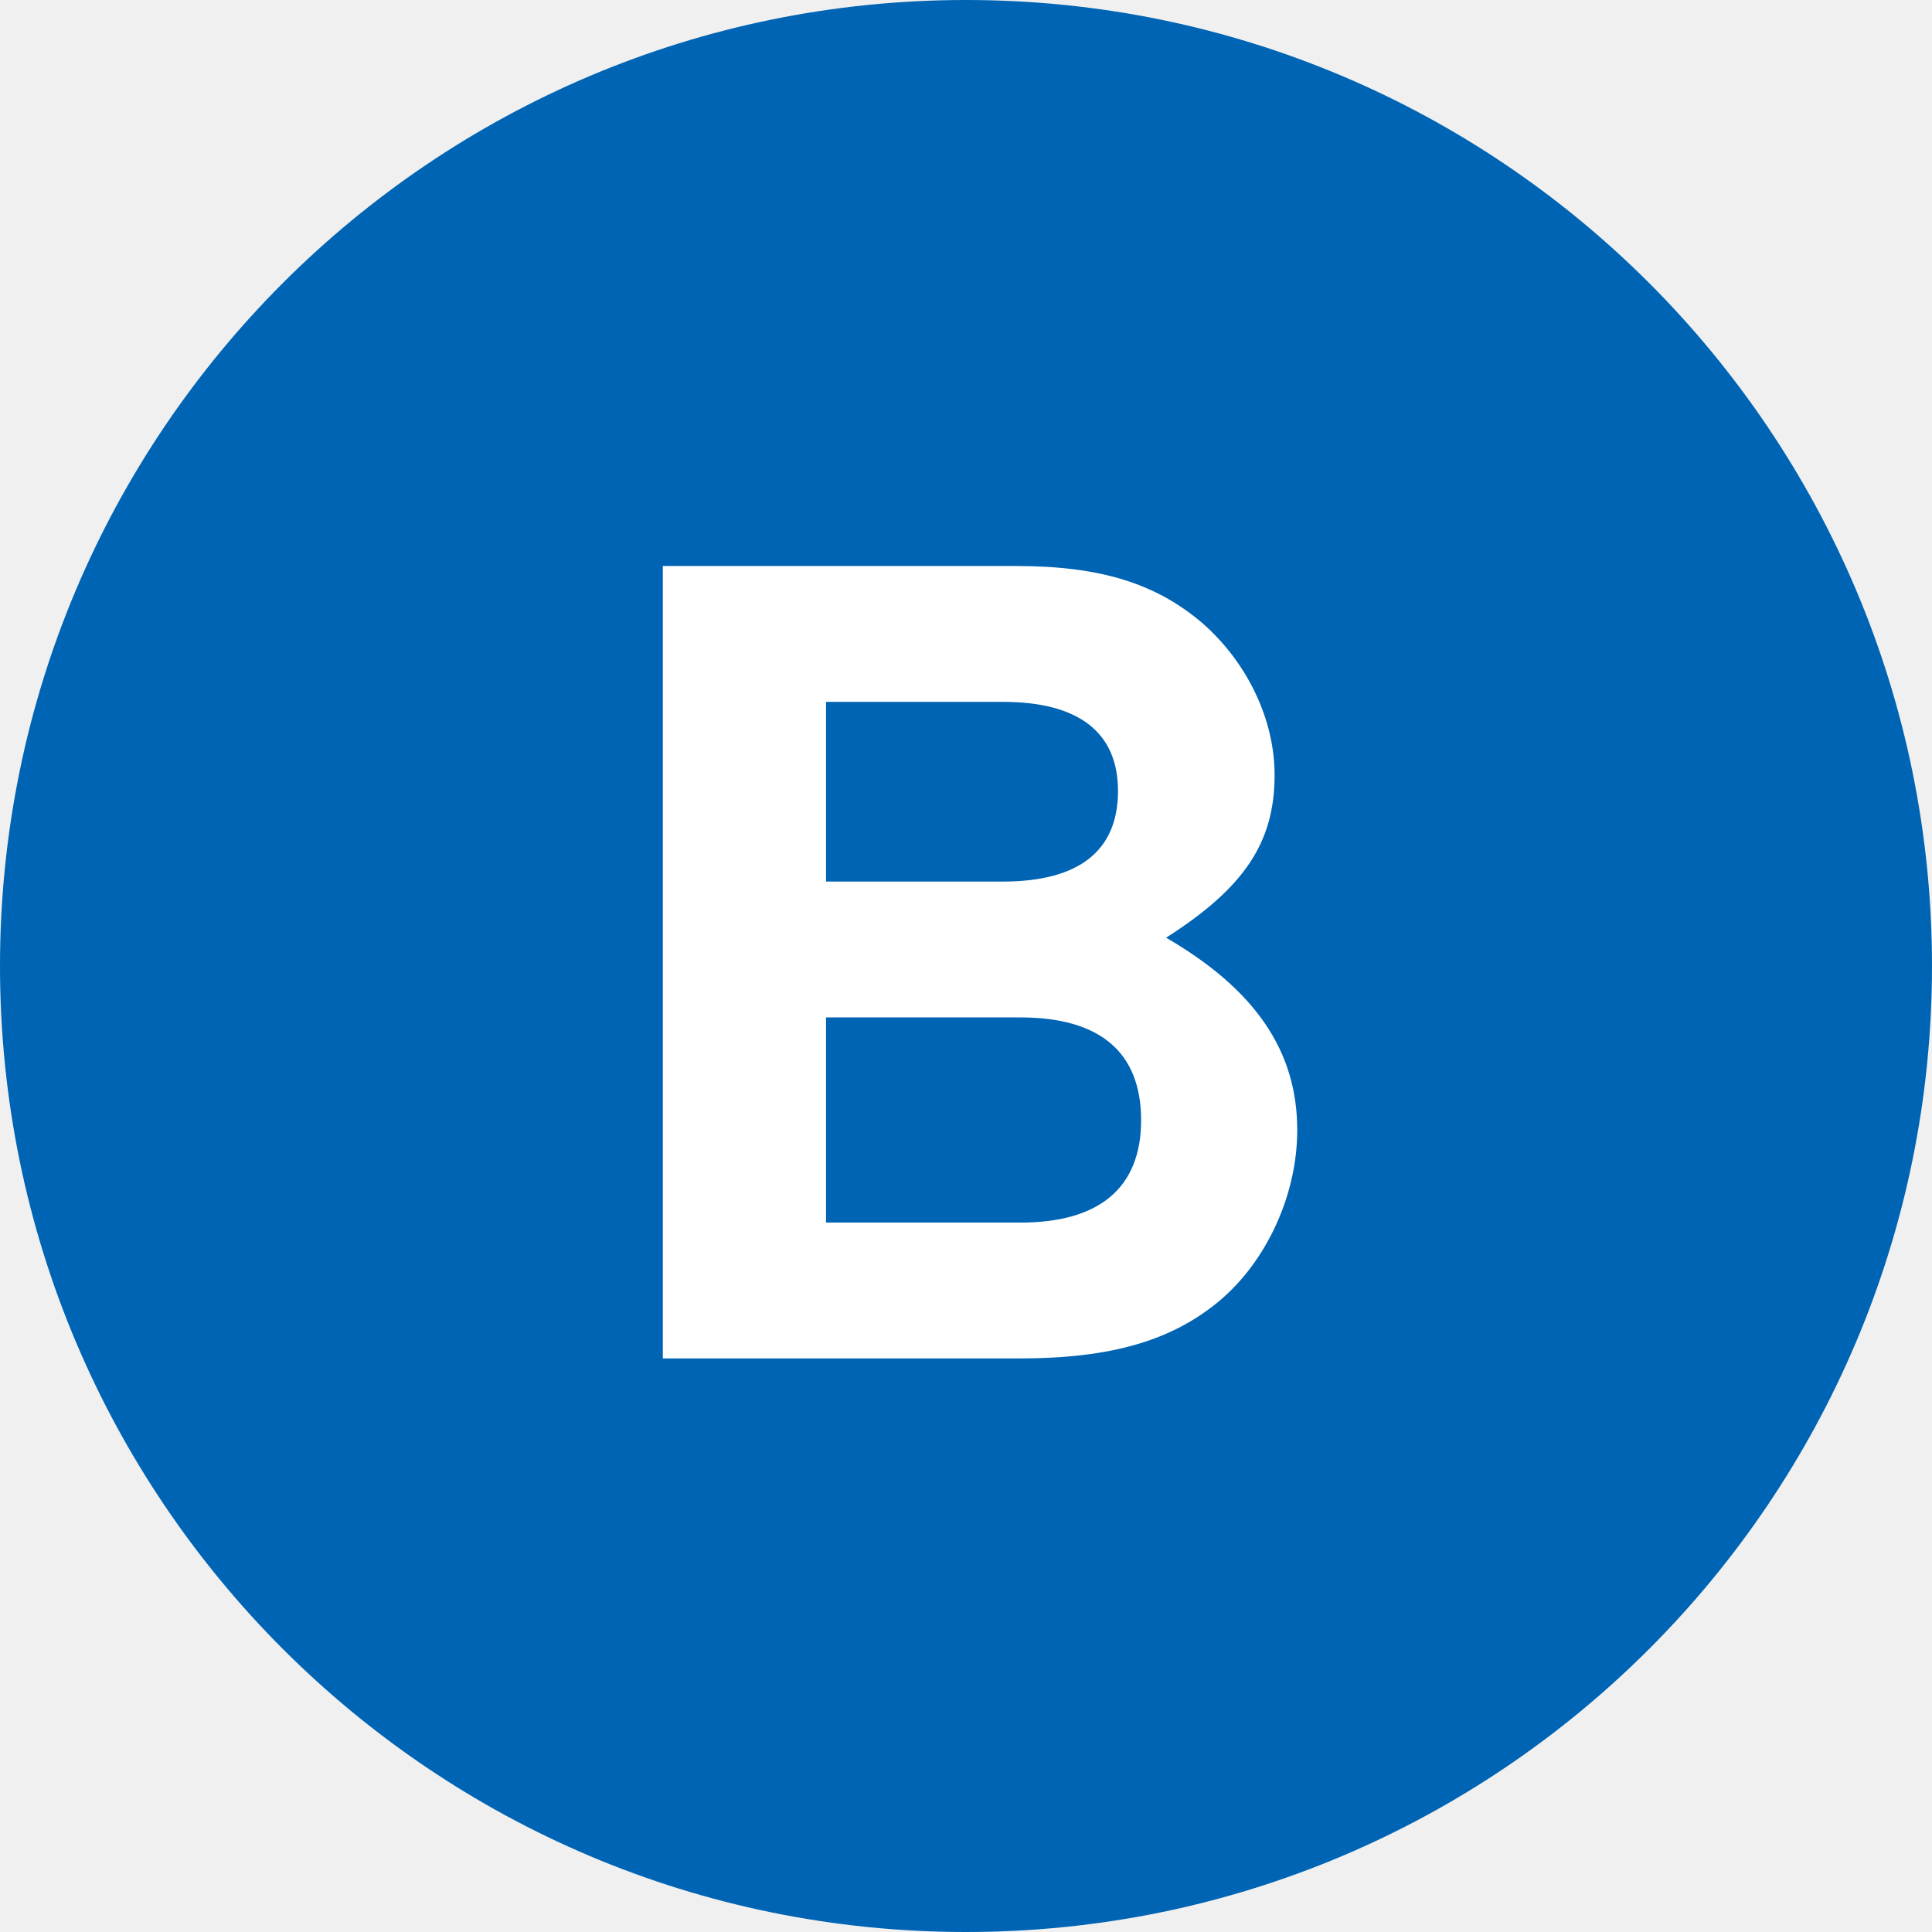
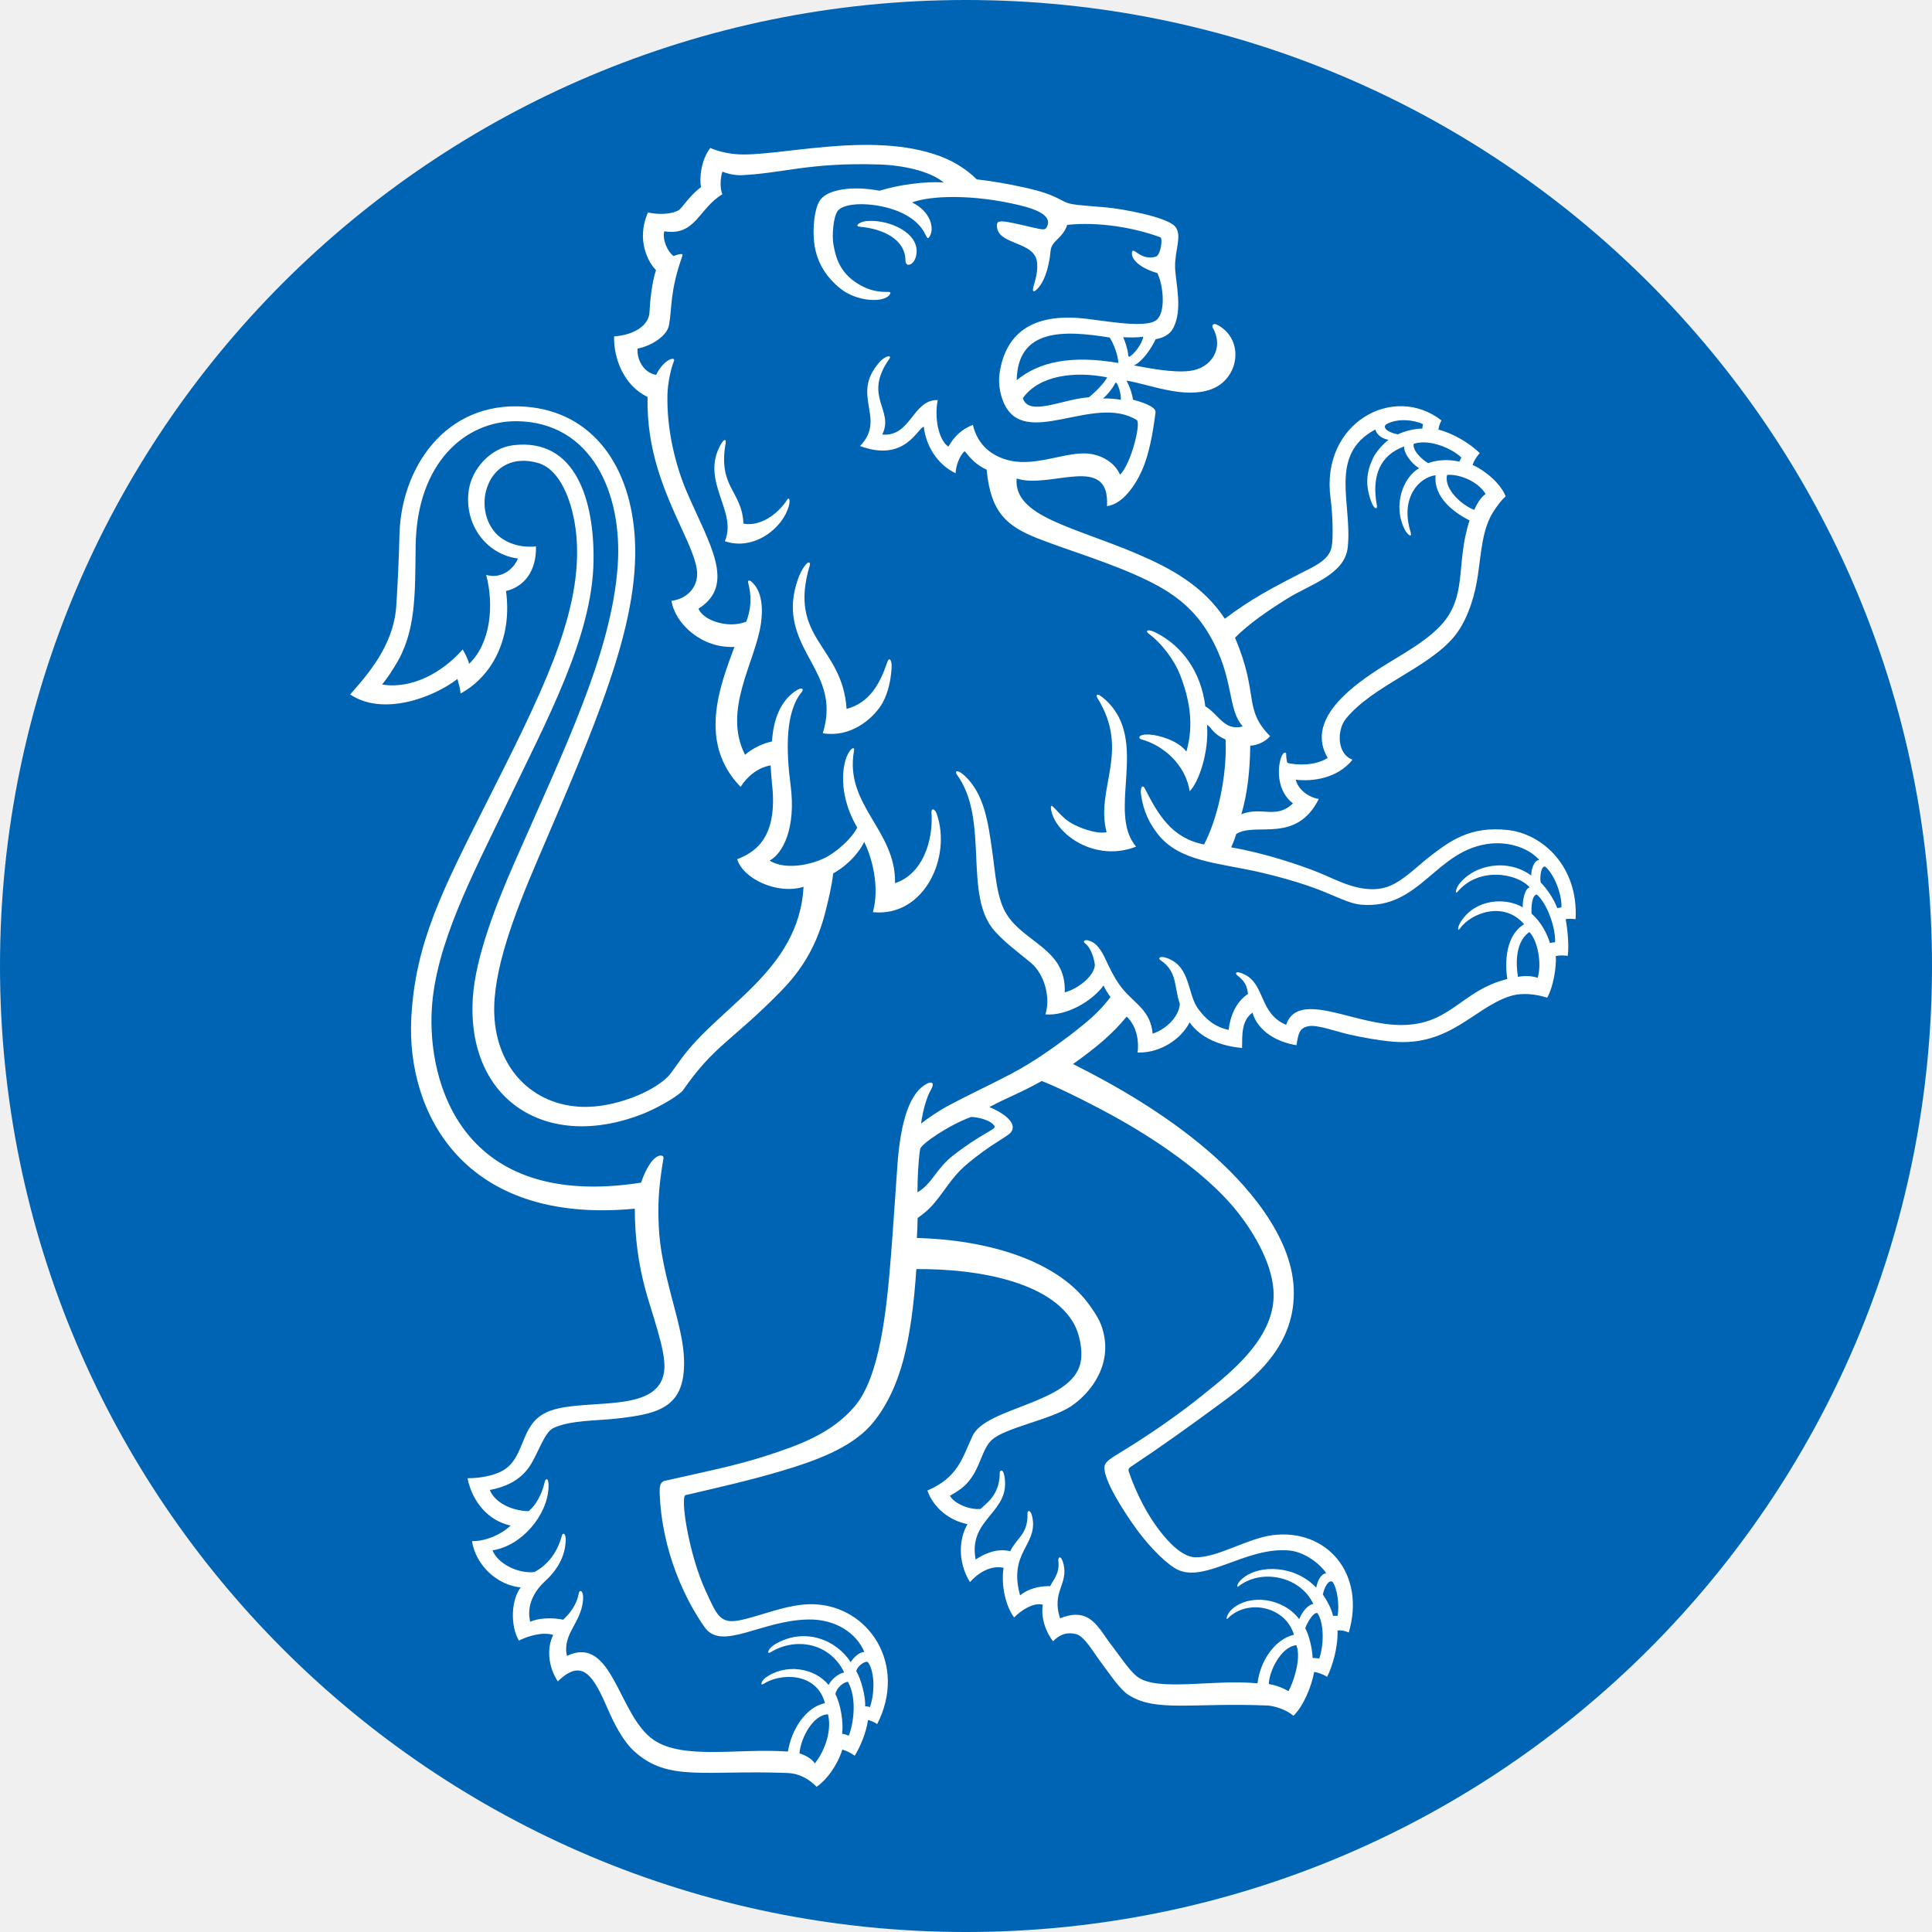
- <svg xmlns="http://www.w3.org/2000/svg" viewBox="0 0 64 64" fill="none">
-   <circle cx="32" cy="32" r="32" fill="#0064B4" />
-   <text x="32" y="45" font-family="Helvetica Neue, Helvetica, Arial, sans-serif" font-size="36" font-weight="700" fill="white" text-anchor="middle">B</text>
+ <svg xmlns="http://www.w3.org/2000/svg" viewBox="-29 -12 160 160">
+   <circle cx="51" cy="68" r="80" fill="#0064B4" />
+   <path fill-rule="evenodd" clip-rule="evenodd" fill="#FFFFFF" d="M37.207 133.205C37.696 133.355 38.226 133.648 38.478 134.035C39.097 133.299 39.945 131.569 39.575 129.976C38.414 129.976 37.34 131.787 37.207 133.205ZM40.185 128.302C40.627 129.157 40.866 130.662 40.741 131.582C40.903 131.599 41.108 131.663 41.291 131.743C41.651 130.851 42.021 128.696 41.218 127.272C40.842 127.333 40.29 127.739 40.185 128.302ZM43.043 129.382C43.517 127.996 43.378 126.315 42.882 125.66C42.757 125.491 42.037 125.891 41.912 126.391C42.307 127.065 42.69 128.45 42.648 129.308C42.773 129.308 42.917 129.326 43.043 129.382ZM76.085 127.465C76.733 127.571 77.345 127.833 77.702 128.059C78.018 127.535 78.818 125.411 78.359 124.248C77.044 124.373 76.063 126.534 76.085 127.465ZM79.095 122.844C79.42 123.423 79.686 124.574 79.705 125.304C79.878 125.316 80.097 125.316 80.254 125.36C80.727 123.942 80.571 122.218 80.097 121.588C79.811 121.494 79.311 122.243 79.095 122.844ZM81.772 121.819C81.929 121.025 81.772 119.546 81.349 118.995C81.052 118.809 80.703 119.371 80.552 120.045C80.894 120.538 81.307 121.307 81.395 121.819C81.522 121.806 81.637 121.806 81.772 121.819ZM51.418 80.502C49.575 81.177 47.268 82.737 47.198 83.175C47.043 84.188 46.981 85.65 46.981 86.742C48.183 86.049 48.525 84.805 49.877 83.736C52.314 81.827 53.497 81.55 53.368 81.271C53.087 80.758 51.945 80.502 51.418 80.502ZM77.827 116.411C74.15 116.028 70.607 119.32 68.29 117.865C67.234 117.204 65.823 115.685 64.789 114.173C64.139 113.231 62.309 110.508 62.477 109.414C62.545 108.957 63.274 108.622 64.557 107.808C66.798 106.398 68.812 104.98 70.678 103.474C72.949 101.65 76.445 98.889 76.478 95.305C76.502 92.838 74.867 90.152 73.59 88.503C71.347 85.606 67.484 82.85 63.803 80.758C62.184 79.842 59.161 78.267 57.276 77.522C55.421 78.56 54.507 78.841 52.935 79.684C54.088 80.148 55.035 80.889 54.848 81.521C54.731 81.915 54.441 82.002 53.062 82.913C52.257 83.451 51.269 84.225 50.81 84.644C49.795 85.573 49.24 86.604 48.377 87.63C47.853 88.247 47.522 88.478 46.994 88.871C46.99 89.389 46.96 89.866 46.929 90.521C52.935 90.689 58.369 92.419 60.989 95.769C61.364 96.249 61.944 97.079 62.178 97.696C63.356 100.821 61.356 103.368 59.677 104.474C58.008 105.573 54.205 106.243 53.132 107.254C52.306 108.029 52.231 109.433 51.249 110.644C50.809 111.195 50.288 111.52 49.67 111.875C50.005 112.507 51.29 113.062 52.207 112.962C52.562 112.619 52.918 112.382 53.286 111.825C53.567 111.4 53.813 110.72 53.793 109.97C53.789 109.783 54.054 109.576 54.172 110.2C54.769 113.312 51.146 113.674 51.799 117.153C52.463 116.71 53.526 116.181 54.666 116.467C54.952 115.86 55.362 115.503 55.692 114.986C55.89 114.674 56.124 114.186 56.094 113.294C56.087 113.068 56.393 112.982 56.518 113.768C56.877 116.01 54.497 116.579 55.48 120.126C56.121 119.577 57.065 119.334 57.972 119.357C58.208 118.851 58.782 118.339 58.645 117.216C58.615 116.967 58.882 116.717 59.08 117.547C59.475 119.208 58.07 119.832 58.791 122.024C61.296 121.014 61.936 122.819 63.047 124.242C63.681 125.062 64.517 126.347 65.178 126.853C66.86 128.139 71.57 127.034 75.141 127.409C75.372 125.472 76.629 123.742 78.159 123.38C77.436 120.981 74.261 120.413 72.695 122.018C72.458 122.262 72.606 121.618 73.07 121.226C74.572 119.963 77.265 120.351 78.595 122.088C78.86 121.431 79.374 120.857 79.768 120.84C78.642 118.452 75.362 117.92 73.56 119.384C73.419 119.496 73.373 119.183 73.873 118.746C75.266 117.528 78.246 117.615 80.003 119.483C80.123 118.802 80.478 118.296 80.832 118.296C80.347 117.515 79.022 116.529 77.827 116.411ZM97.657 65.188C96.518 65.955 96.515 67.754 96.713 68.897C97.315 68.793 97.814 68.81 98.343 68.976C98.705 67.785 98.339 65.879 97.657 65.188ZM99.79 66.028C99.815 64.666 99.073 62.769 98.266 62.076C97.876 62.138 97.796 63.059 97.84 63.668C98.606 64.331 99.118 65.296 99.361 66.1C99.509 66.069 99.673 66.032 99.79 66.028ZM98.592 61.076C99.14 61.645 99.702 62.48 99.967 63.212C100.058 63.189 100.21 63.151 100.309 63.151C100.375 62.183 99.77 60.457 98.971 59.768C98.627 59.674 98.502 60.631 98.592 61.076ZM94.039 28.908C93.267 27.71 91.672 27.252 90.843 27.33C90.552 28.498 92.073 29.848 93.093 30.225C93.421 29.48 93.747 29.106 94.039 28.908ZM92.02 25.884C91.293 25.18 89.421 24.313 88.076 24.755C87.967 25.3 88.725 26.03 89.272 26.357C89.931 26.109 90.86 26.002 91.859 26.231C91.9 26.126 91.951 26.02 92.02 25.884ZM84.556 29.533C84.058 28.166 84.147 27.15 84.694 25.97C84.961 25.394 85.573 24.741 85.986 24.43C85.264 24.269 84.992 23.895 84.901 23.568C80.967 25.665 83.016 29.727 82.612 33.343C82.361 35.592 79.496 36.394 77.609 37.571C75.987 38.584 74.399 39.672 73.279 40.812C75.309 45.602 73.919 46.653 76.184 48.965C75.799 49.427 75.073 49.75 74.542 49.752C74.51 51.781 74.329 53.619 73.807 55.432C75.463 54.761 76.695 55.874 78.076 54.534C76.806 53.57 76.754 51.781 77.078 50.784C77.268 50.207 77.514 50.278 77.514 50.438C77.514 50.729 77.552 50.992 77.618 51.18C78.355 51.37 79.919 51.443 80.953 50.767C79.186 47.754 82.567 45.103 85.128 43.436C86.904 42.281 89.466 41.005 90.733 39.298C92.442 37 91.603 34.501 92.7 31.096C91.409 30.452 89.702 29.179 89.89 27.356C88.533 27.527 86.939 29.202 87.813 32.04C87.96 32.531 87.659 32.389 87.374 31.929C86.263 29.849 87.254 27.473 88.522 26.779C87.81 26.328 87.217 25.442 87.291 24.97C85.234 25.715 84.582 27.495 85.028 29.859C85.099 30.207 84.807 30.218 84.556 29.533ZM88.851 23.124C88.123 22.782 86.737 22.598 85.792 23.143C85.482 23.415 85.871 23.791 86.763 23.973C87.456 23.644 88.192 23.509 88.796 23.489C88.796 23.344 88.815 23.288 88.851 23.124ZM63.446 19.694C63.368 19.656 63.31 19.831 63.192 20.016C63.024 20.269 62.744 20.66 62.346 21.004C62.73 20.981 63.474 21.033 63.821 21.112C63.865 20.598 63.561 19.748 63.446 19.694ZM55.709 20.969C56.181 22.54 58.988 21.049 61.18 20.899C61.869 20.331 62.403 19.758 62.694 19.253C60.02 18.72 57.063 19.066 55.709 20.969ZM64.021 15.925C64.234 16.421 64.377 16.977 64.409 17.183C64.439 17.401 64.429 17.591 64.544 17.533C64.927 17.342 65.576 16.48 65.685 15.885C65.229 15.965 64.411 15.951 64.021 15.925ZM55.2 19.486C57.042 17.963 59.709 17.39 63.62 18.059C63.587 17.391 63.212 16.42 62.897 15.953C58.982 15.31 55.28 15.248 55.2 19.486ZM43.788 1.62C37.927 1.442 35.887 2.361 32.289 2.514C31.597 2.496 31.046 2.31 30.834 2.214C30.662 2.611 30.596 3.609 30.827 4.087C28.848 5.266 28.616 7.572 26.009 7.154C25.842 7.865 26.282 8.839 26.782 9.204C27.048 9.1 27.599 8.908 27.516 9.174C26.463 12.147 26.672 13.422 26.406 14.919C26.248 15.816 24.969 16.64 23.803 16.868C23.719 17.659 24.226 18.849 25.334 19.048C26 17.7 26.984 17.492 26.813 17.905C26.53 18.59 26.296 19.811 26.275 20.687C26.205 23.626 26.956 26.601 27.896 28.782C29.727 33.029 32 36.422 28.842 38.411C29.253 39.397 31.296 40.084 32.804 39.481C33.431 37.842 33.035 36.614 32.95 36.209C32.923 36.066 33.063 36.036 33.219 36.161C34.14 36.933 34.193 38.452 34.016 39.656C33.549 42.848 30.813 46.798 32.703 50.511C33.267 49.997 34.14 49.578 34.932 49.402C35.062 47.463 35.676 46.094 36.803 45.279C37.465 44.8 37.579 45.103 37.399 45.304C36.008 46.996 36.104 50.18 36.475 53.037C36.94 56.607 35.81 58.706 34.735 59.269C36.058 60.101 38.256 59.597 39.387 59.009C40.217 58.579 41.501 57.512 41.991 56.535C40.74 54.396 40.659 52.394 40.977 51.107C41.239 50.047 41.833 49.681 41.722 50.191C40.923 54.691 45.218 56.756 45.122 61.141C47.35 60.411 48.32 57.733 48.139 55.214C48.179 54.874 48.447 55.045 48.571 55.386C49.835 58.974 47.542 63.976 43.286 63.541C43.883 61.419 43.185 58.932 42.568 57.724C42.022 58.843 40.987 59.783 40.002 60.337C39.87 61.454 39.618 62.434 39.424 63.247C38.721 66.188 37.487 68.236 35.651 70.109C31.64 74.208 30.154 74.538 27.532 78.335C26.96 78.922 25.226 79.859 24.225 80.252C16.284 83.37 9.627 79.127 10.157 70.64C10.37 67.23 12.156 62.74 13.579 59.495C17.74 50.006 21.656 42.069 22.157 34.831C22.568 28.879 20.001 22.945 13.794 22.883C9.576 22.84 5.511 26.29 5.422 33.209C5.37 37.286 5.464 40.366 3.71 43.149C3.339 43.744 3.154 44.038 2.648 44.689C5.066 45.09 7.62 43.726 9.32 41.783C9.482 42.071 9.741 42.529 9.851 42.973C11.641 41.264 11.925 38.113 11.264 35.612C12.43 35.949 13.48 35.24 13.896 34.255C11.204 33.9 9.403 31.352 9.827 28.558C10.079 26.906 11.544 25.1 13.529 24.868C18.706 24.259 20.225 29.492 20.154 34.456C20.062 40.748 16.251 47.701 12.874 54.753C10.156 60.43 7.073 66.193 6.758 71.584C6.41 77.567 9.158 88.26 24.09 85.943C24.688 84.206 25.426 83.532 25.872 83.732C26.017 83.807 25.91 84.08 25.828 84.638C25.558 86.481 25.467 87.63 25.558 89.597C25.733 93.471 27.425 97.341 27.624 100.14C27.938 104.567 25.643 105.08 22.012 105.486C20.486 105.66 18.212 105.604 16.823 106.267C16.017 106.654 15.486 108.652 14.699 109.658C13.924 110.651 12.857 111.144 11.563 111.395C11.956 112.394 13.302 113.113 14.766 113.15C15.297 112.756 15.877 111.812 16.123 110.688C16.173 110.458 16.459 110.29 16.428 111.157C16.35 113.485 14.194 116.028 11.787 116.393C12.22 117.503 13.926 118.348 15.259 118.189C16.303 117.633 17.131 116.642 17.513 115.235C17.611 114.837 17.866 115.017 17.85 115.541C17.819 116.929 17.1 118.064 16.156 118.933C15.209 119.8 14.597 120.958 14.906 122.312C15.529 122 16.736 121.937 17.641 122.137C18.101 121.706 18.745 120.988 18.931 119.951C18.993 119.606 19.347 119.682 19.285 120.496C19.14 122.424 17.545 123.311 17.952 125.136C21.753 123.324 22.17 130.057 25.126 132.087C27.576 133.766 32.119 132.762 36.251 133.055C36.548 131.244 37.708 129.389 39.319 129.046C38.63 126.453 35.617 126.553 34.238 127.446C33.939 127.645 34.025 127.247 34.363 126.966C36.037 125.729 38.461 126.109 39.618 127.541C39.9 127.016 40.46 126.584 40.913 126.509C39.724 124.036 36.886 123.568 34.833 124.823C34.462 125.066 34.569 124.525 35.224 124.148C37.684 122.724 40.291 123.836 41.449 125.654C41.684 125.266 42.195 124.786 42.585 124.817C41.912 123.211 40.159 122.075 37.926 122.119C34.05 122.187 30.784 124.755 29.365 122.774C27.768 120.526 25.784 116.449 25.629 111.575C25.629 111.164 25.644 110.776 26.013 110.644C29.015 109.966 31.85 109.4 34.384 108.585C37.111 107.697 39.824 106.761 41.776 104.474C43.855 102.045 44.423 96.561 44.776 92.114C44.945 89.989 45.154 86.842 45.319 84.512C45.582 80.782 46.371 78.397 47.835 77.715C48.207 77.542 48.393 77.723 48.104 78.236C47.731 78.854 47.423 80.003 47.277 81.051C47.93 80.54 48.772 79.984 49.356 79.666C51.276 78.628 52.56 78.067 54.678 76.963C56.698 75.905 58.633 74.501 60.076 73.375C60.991 72.658 62.052 71.802 62.965 70.572C62.743 70.278 62.509 69.884 62.394 69.615C61.364 71.001 59.243 72.15 57.576 72.007C58.018 70.615 57.511 68.667 56.339 67.704C55.043 66.643 54.232 66.047 53.415 65.152C50.692 62.178 53.016 55.9 50.222 52.113C50.025 51.723 50.449 51.828 50.908 52.26C52.533 53.794 52.841 56.154 53.176 58.522C53.43 60.297 53.534 62.415 54.381 63.742C55.889 66.106 59.326 66.624 59.176 70.184C60.271 69.897 61.619 68.842 61.672 67.911C61.621 67.486 61.41 66.528 60.828 66.094C60.686 65.986 60.776 65.768 61.21 65.905C62.019 66.157 62.416 67.15 62.762 67.879C63.137 68.669 63.526 69.384 64.077 70.022C65.07 71.164 66.288 71.747 66.457 73.601C67.375 73.314 68.601 72.371 68.712 71.146C68.223 69.766 68.54 68.466 67.097 67.511C66.907 67.386 66.994 67.069 67.776 67.392C69.616 68.161 69.337 70.354 70.23 71.553C70.825 72.352 71.538 73.026 72.748 73.294C72.874 72.171 73.356 70.959 74.355 70.315C74.261 69.69 74.165 69.317 73.458 68.766C73.269 68.617 73.304 68.317 74.105 68.722C75.773 69.566 75.284 71.933 77.514 72.876C78.149 70.915 80.549 71.591 82.828 72.177C83.964 72.471 85.359 72.814 86.578 72.876C91.104 73.096 91.857 70.06 95.826 69.078C95.542 67.106 95.95 65.296 97.218 64.541C95.559 62.587 92.816 63.587 91.886 64.924C91.68 65.192 91.705 64.72 92.022 64.265C93.216 62.468 95.635 62.283 97.108 63.141C97.078 62.526 97.315 61.519 97.691 61.495C96.607 60.28 93.427 59.782 91.705 61.858C91.497 62.094 91.548 61.643 91.799 61.274C93.056 59.563 95.89 59.079 97.811 60.507C97.794 60.106 98.002 59.243 98.47 59.221C97.659 58.265 96.043 57.702 94.461 57.86C89.901 58.316 88.654 63.334 83.737 62.923C82.601 62.828 81.5 62.101 79.3 61.347C78.147 60.951 76.731 60.561 75.449 60.261C71.93 59.44 68.663 59.396 66.85 57.032C66.238 56.235 65.708 55.272 65.501 53.854C65.391 53.2 65.648 52.903 65.831 53.34C66.911 55.455 68.037 57.415 70.715 57.935C71.811 55.856 72.633 52.312 72.497 49.246C71.331 48.722 71.339 48.196 70.963 48.038C71.131 50.368 70.252 52.801 69.524 53.528C69.189 51.345 67.369 49.729 65.496 49.223C65.256 49.158 65.225 48.766 66.244 48.834C66.93 48.881 68.543 49.305 69.252 50.242C69.9 47.995 69.512 45.892 68.715 43.85C68.284 42.744 67.255 41.301 66.11 40.465C65.862 40.283 65.965 40.002 66.777 40.419C68.859 41.491 70.462 43.586 70.817 46.495C71.917 47.136 72.377 48.57 73.923 48.16C72.6 46.682 73.261 44.208 71.175 40.609C70.067 38.694 68.581 37.316 66.082 36.095C63 34.587 59.288 33.526 56.911 32.576C54.418 31.581 53.038 30.48 52.711 26.896C51.876 26.523 51.387 25.986 50.891 25.363C50.436 25.758 50.158 26.627 50.138 27.193C48.521 26.415 47.657 24.775 47.505 23.342C46.998 23.416 45.973 26.332 42.226 24.937C44.452 22.619 41.4 20.79 43.804 18.031C44.254 17.472 44.932 17.33 44.634 17.747C42.444 20.869 45.085 21.945 44.062 23.987C46.435 24.209 46.578 21.081 48.66 21.131C48.372 22.516 48.696 24.404 49.54 24.994C50.039 24.118 50.65 23.542 51.57 23.188C51.975 24.903 53.19 25.822 54.674 26.151C56.915 26.646 59.436 25.323 61.269 25.583C62.374 25.739 63.361 26.385 63.757 27.314C64.671 26.421 65.508 23.039 65.145 22.788C61.577 20.564 55.792 25.326 54.103 21.301C53.804 20.589 53.659 19.681 53.785 18.874C54.284 15.624 56.443 14.053 60.321 14.335C62.023 14.458 65.752 15.258 66.747 14.522C67.572 13.912 67.346 11.617 66.846 10.614C65.842 10.346 64.681 9.673 64.741 8.936C64.802 8.281 65.412 9.659 66.747 9.247C67.121 9.077 67.325 7.73 67.082 7.647C64.938 6.851 61.99 6.348 59.383 6.622C58.997 7.783 58.08 7.902 58.002 8.792C57.868 10.319 57.389 11.575 56.74 12.074C56.488 12.242 56.504 11.985 56.652 11.501C56.836 10.905 57.046 9.911 56.768 9.297C56.172 7.997 53.619 8.178 53.562 6.741C53.524 6.155 53.868 6.22 56.394 6.808C57.462 7.055 57.569 7.071 57.722 6.744C58.143 5.804 56.694 5.299 55.417 4.991C51.574 4.067 48.035 4.187 46.533 4.768C48.05 5.486 48.443 6.933 47.962 7.623C47.631 8.062 47.868 6.908 46.161 5.883C44.298 4.763 41.006 4.582 40.363 5.485C40.002 5.994 39.9 7.507 40.012 8.192C40.203 9.371 40.584 10.527 41.891 11.399C43.687 12.598 44.895 11.932 44.727 12.315C44.348 13.126 42.007 13.012 40.636 11.926C39.498 11.025 38.654 9.834 38.432 8.144C38.276 6.943 38.437 5.136 38.988 4.483C39.734 3.603 41.852 3.409 43.832 3.795C45.426 3.309 47.535 3.001 49.156 3.115C48.021 2.167 45.775 1.68 43.788 1.62ZM66.711 16.089C66.323 16.888 65.639 17.915 64.907 18.263C66.067 18.47 68.037 18.88 69.492 18.723C71.309 18.526 72.402 16.844 71.434 15.137C71.366 15.017 71.398 14.675 71.847 14.919C74.097 16.132 73.631 19.409 71.283 20.247C69.043 21.048 66.257 19.846 64.29 19.52C64.583 20.046 64.787 20.716 64.826 21.098C65.376 21.245 66.747 21.638 66.696 22.147C66.498 23.696 66.202 25.555 65.558 26.991C64.983 28.27 63.945 29.75 62.676 29.917C62.934 25.487 57.986 28.544 55.19 27.627C54.938 30.778 59.892 31.615 65.184 33.873C67.941 35.051 70.64 36.508 72.437 39.243C74.531 37.654 76.305 36.701 79.077 35.295C80.118 34.768 81.078 34.286 81.278 33.302C81.438 32.521 81.353 30.462 81.188 29.235C80.361 23.086 86.35 19.697 90.38 22.818C90.27 22.999 90.155 23.281 90.127 23.579C91.374 23.898 92.699 24.703 93.545 25.521C93.281 25.823 93.077 26.14 92.952 26.505C93.953 26.939 95.271 28.019 95.691 29.106C95.19 29.544 94.6 30.44 94.386 30.892C93.632 32.471 93.624 34.472 93.285 36.275C92.989 37.842 92.387 39.59 91.38 40.777C89.188 43.362 84.686 44.796 82.464 47.518C81.706 48.447 81.7 50.441 83.01 50.913C81.754 52.488 79.658 52.735 78.308 52.571C78.543 53.558 79.654 54.11 80.218 54.165C78.334 57.922 75.002 56.044 73.383 57.064C73.226 57.553 73.106 57.851 72.962 58.175C75.7 58.645 78.606 59.612 80.264 60.283C81.716 60.873 83.921 62.165 85.98 61.412C87.236 60.951 88.429 59.665 89.566 58.809C91.079 57.672 92.755 56.37 95.931 56.746C98.75 57.081 101.727 59.757 101.484 64.122C101.162 64.08 100.896 64.082 100.661 64.122C100.792 64.791 100.96 66.269 100.833 67.161C100.41 67.099 100.084 67.127 99.842 67.174C99.907 67.982 99.674 69.641 99.132 70.627C98.324 70.359 97.108 70.158 96.042 70.502C93.067 71.458 91.09 74.662 86.379 74.269C85.27 74.175 83.84 73.925 82.728 73.67C81.675 73.433 80.158 72.87 79.429 72.975C78.576 73.096 78.525 73.643 78.367 74.562C76.278 74.214 75.042 73.045 74.729 71.859C73.803 72.521 73.879 73.713 73.862 74.788C72.062 74.625 70.422 73.963 69.519 72.665C68.868 73.97 67.179 75.218 65.21 75.169C65.329 74.349 65.198 73.031 64.305 72.189C63.118 73.643 61.787 74.75 59.863 76.119C63.446 77.91 67.475 80.252 70.978 83.245C74.169 85.968 77.937 90.272 78.138 94.662C78.354 99.389 74.942 102.121 72.209 104.131C69.502 106.13 67.245 107.74 64.662 109.464C64.421 109.614 64.436 109.745 64.502 109.938C65.122 111.731 66.045 113.499 67.073 114.811C67.657 115.56 68.826 116.935 69.991 116.967C71.786 117.023 74.336 115.392 76.389 115.135C80.876 114.568 84.129 118.32 82.698 123.199C82.415 123.056 82.022 122.994 81.768 123.024C81.815 124.486 81.325 126.029 80.904 126.872C80.541 126.635 80.122 126.503 79.835 126.459C79.614 127.672 78.949 129.288 78.116 130.095C77.531 129.582 76.591 129.308 76.049 129.246C69.668 128.983 66.722 129.826 64.446 128.358C63.722 127.89 62.911 126.635 62.259 125.779C61.578 124.886 60.825 123.506 60.116 123.33C59.223 123.111 58.667 123.461 58.21 123.922C57.58 123.125 57.184 121.913 57.364 120.894C56.537 120.689 55.552 121.387 54.983 121.949C54.288 121.014 53.884 119.283 54.113 117.84C53.006 117.591 51.925 118.329 51.328 119.027C50.241 117.259 50.466 115.323 51.126 114.225C49.627 113.924 48.32 112.888 47.8 111.439C50.346 110.358 50.701 108.727 51.542 106.916C52.651 104.524 59.729 104.255 60.478 100.882C60.717 99.808 60.358 98.403 59.976 97.696C58.076 94.175 52.051 93.064 46.888 93.101C46.689 96.018 46.374 98.51 45.797 100.67C45.255 102.695 44.351 104.65 43.077 106.074C41.381 107.959 38.416 109.021 35.714 109.82C33.007 110.621 30.629 111.151 27.78 111.819C27.311 111.869 28.012 116.698 29.474 119.827C30.27 121.524 30.568 122.443 31.988 122.23C33.756 121.962 36.173 120.776 38.41 120.857C42.965 121.02 46.152 125.848 43.65 130.777C43.358 130.607 43.138 130.494 42.885 130.45C42.714 131.563 42.24 132.661 41.785 133.399C41.409 133.131 41.123 133.006 40.761 132.893C40.309 134.286 39.408 135.453 38.627 135.972C38.06 135.398 37.289 134.873 36.18 134.829C29.299 134.571 26.33 135.579 23.534 133.043C22.622 132.211 21.901 130.851 21.303 129.463C20.134 126.759 19.206 125.274 17.198 127.247C16.373 126.003 16.278 124.436 16.819 123.4C15.921 123.111 14.699 123.506 13.969 123.866C13.241 122.588 13.334 120.496 14.12 119.465C12.229 119.276 10.433 117.715 10.085 115.629C11.164 115.66 12.528 115.086 13.287 114.337C11.532 113.979 10.126 112.458 9.718 110.421C10.879 110.421 12.197 110.163 12.938 109.589C14.609 108.284 14.083 105.66 16.671 104.798C19.774 103.762 25.848 105.161 26.024 101.294C26.1 99.677 24.914 96.585 24.409 94.656C23.873 92.607 23.57 90.464 23.571 88.098C9.243 89.46 4.656 79.998 5.061 72.314C5.392 66.044 7.659 61.693 11.302 54.457C15.793 45.542 19.053 39.123 18.776 32.999C18.65 30.207 17.619 26.915 15.533 26.334C11.55 25.221 10.028 29.728 11.96 32.048C12.613 32.831 13.875 33.406 15.386 33.252C15.437 35.326 14.379 36.599 12.906 36.945C13.42 40.743 11.86 43.949 9.142 45.433C9.109 44.996 8.996 44.648 8.882 44.227C6.928 45.75 2.729 47.349 0 45.51C0.804 44.594 1.216 44.115 1.734 43.403C2.801 41.942 3.692 40.182 3.82 38.162C3.954 36.05 4.042 33.982 4.083 32.256C4.216 26.811 7.841 21.184 14.503 21.679C20.115 22.093 23.296 26.667 23.584 32.787C23.916 39.843 20.343 47.941 15.503 59.255C13.58 63.746 11.79 68.42 11.935 72.027C12.114 76.456 15.085 79.558 19.279 79.666C21.836 79.728 24.994 78.498 26.319 77.155C26.504 76.967 26.683 76.705 27.4 75.712C30.599 71.284 37.158 68.423 37.549 61.442C35.353 62.115 32.526 60.764 32.05 59.152C34.008 58.43 35.408 56.846 34.922 52.776C34.889 52.396 34.837 51.855 34.819 51.387C33.736 51.568 32.848 52.338 32.335 53.168C28.775 49.505 30.615 44.829 31.822 41.575C29.085 41.709 26.891 39.617 26.611 37.758C27.934 37.586 28.768 36.621 28.735 35.462C28.709 34.504 28.036 33.049 27.508 31.903C26.001 28.627 24.543 25.334 24.626 20.867C22.665 19.945 21.803 17.659 21.859 15.86C23.54 15.737 24.736 14.938 24.787 13.867C24.829 13.014 24.971 11.421 25.328 10.37C24.686 9.746 23.658 7.837 24.666 5.595C25.383 5.761 26.509 5.792 27.192 5.417C27.489 5.252 28.069 4.219 29.056 3.499C28.912 2.802 29.047 1.242 29.827 0.254C30.307 0.471 31.085 0.683 31.85 0.759C35.167 1.095 43.056 -1.243 48.887 0.949C50.102 1.407 51.132 2.099 51.889 2.855C53.047 2.979 54.502 3.228 55.936 3.549C58.791 4.187 58.733 4.699 59.798 4.907C60.231 4.99 61.427 5.075 62.622 5.178C63.897 5.286 67.567 5.953 68.293 6.732C68.954 7.446 68.278 8.727 68.316 10.127C68.35 11.42 69 13.709 68.119 15.247C67.833 15.743 67.269 15.994 66.711 16.089ZM46.873 9.165C46.699 9.982 45.99 10.184 45.986 9.574C45.979 7.834 44.151 6.949 42.218 6.778C41.705 6.731 42.217 6.359 42.75 6.309C44.598 6.133 47.269 7.298 46.873 9.165ZM31.096 24.686C30.441 28.395 32.459 28.632 32.568 31.365C33.91 31.619 35.386 30.645 36.199 29.369C36.334 29.157 36.46 29.373 36.342 29.843C35.863 31.761 33.4 33.644 31.029 32.82C32.096 30.324 29.005 27.915 30.659 24.863C30.986 24.266 31.143 24.381 31.096 24.686ZM37.738 34.749C37.953 34.481 38.141 34.554 38.064 34.817C36.211 40.969 40.764 41.407 41.111 46.711C43.002 46.202 43.852 44.675 44.476 42.854C44.623 42.362 44.877 42.633 44.84 43.292C44.767 44.661 44.389 45.774 43.954 46.432C43.174 47.615 41.396 49.098 39.141 48.723C40.573 44.096 36.667 42.374 36.656 38.22C36.654 37.252 37.041 35.552 37.738 34.749ZM61.9 45.838C61.751 45.62 61.741 45.219 62.558 45.965C66.251 49.337 62.612 55.21 65.088 58.114C61.689 59.44 58.434 57.099 58.054 55.097C57.877 54.113 58.585 55.426 59.522 56.045C60.309 56.565 61.842 57.101 62.643 56.918C61.689 53.306 64.63 50.242 61.9 45.838Z" />
</svg>
